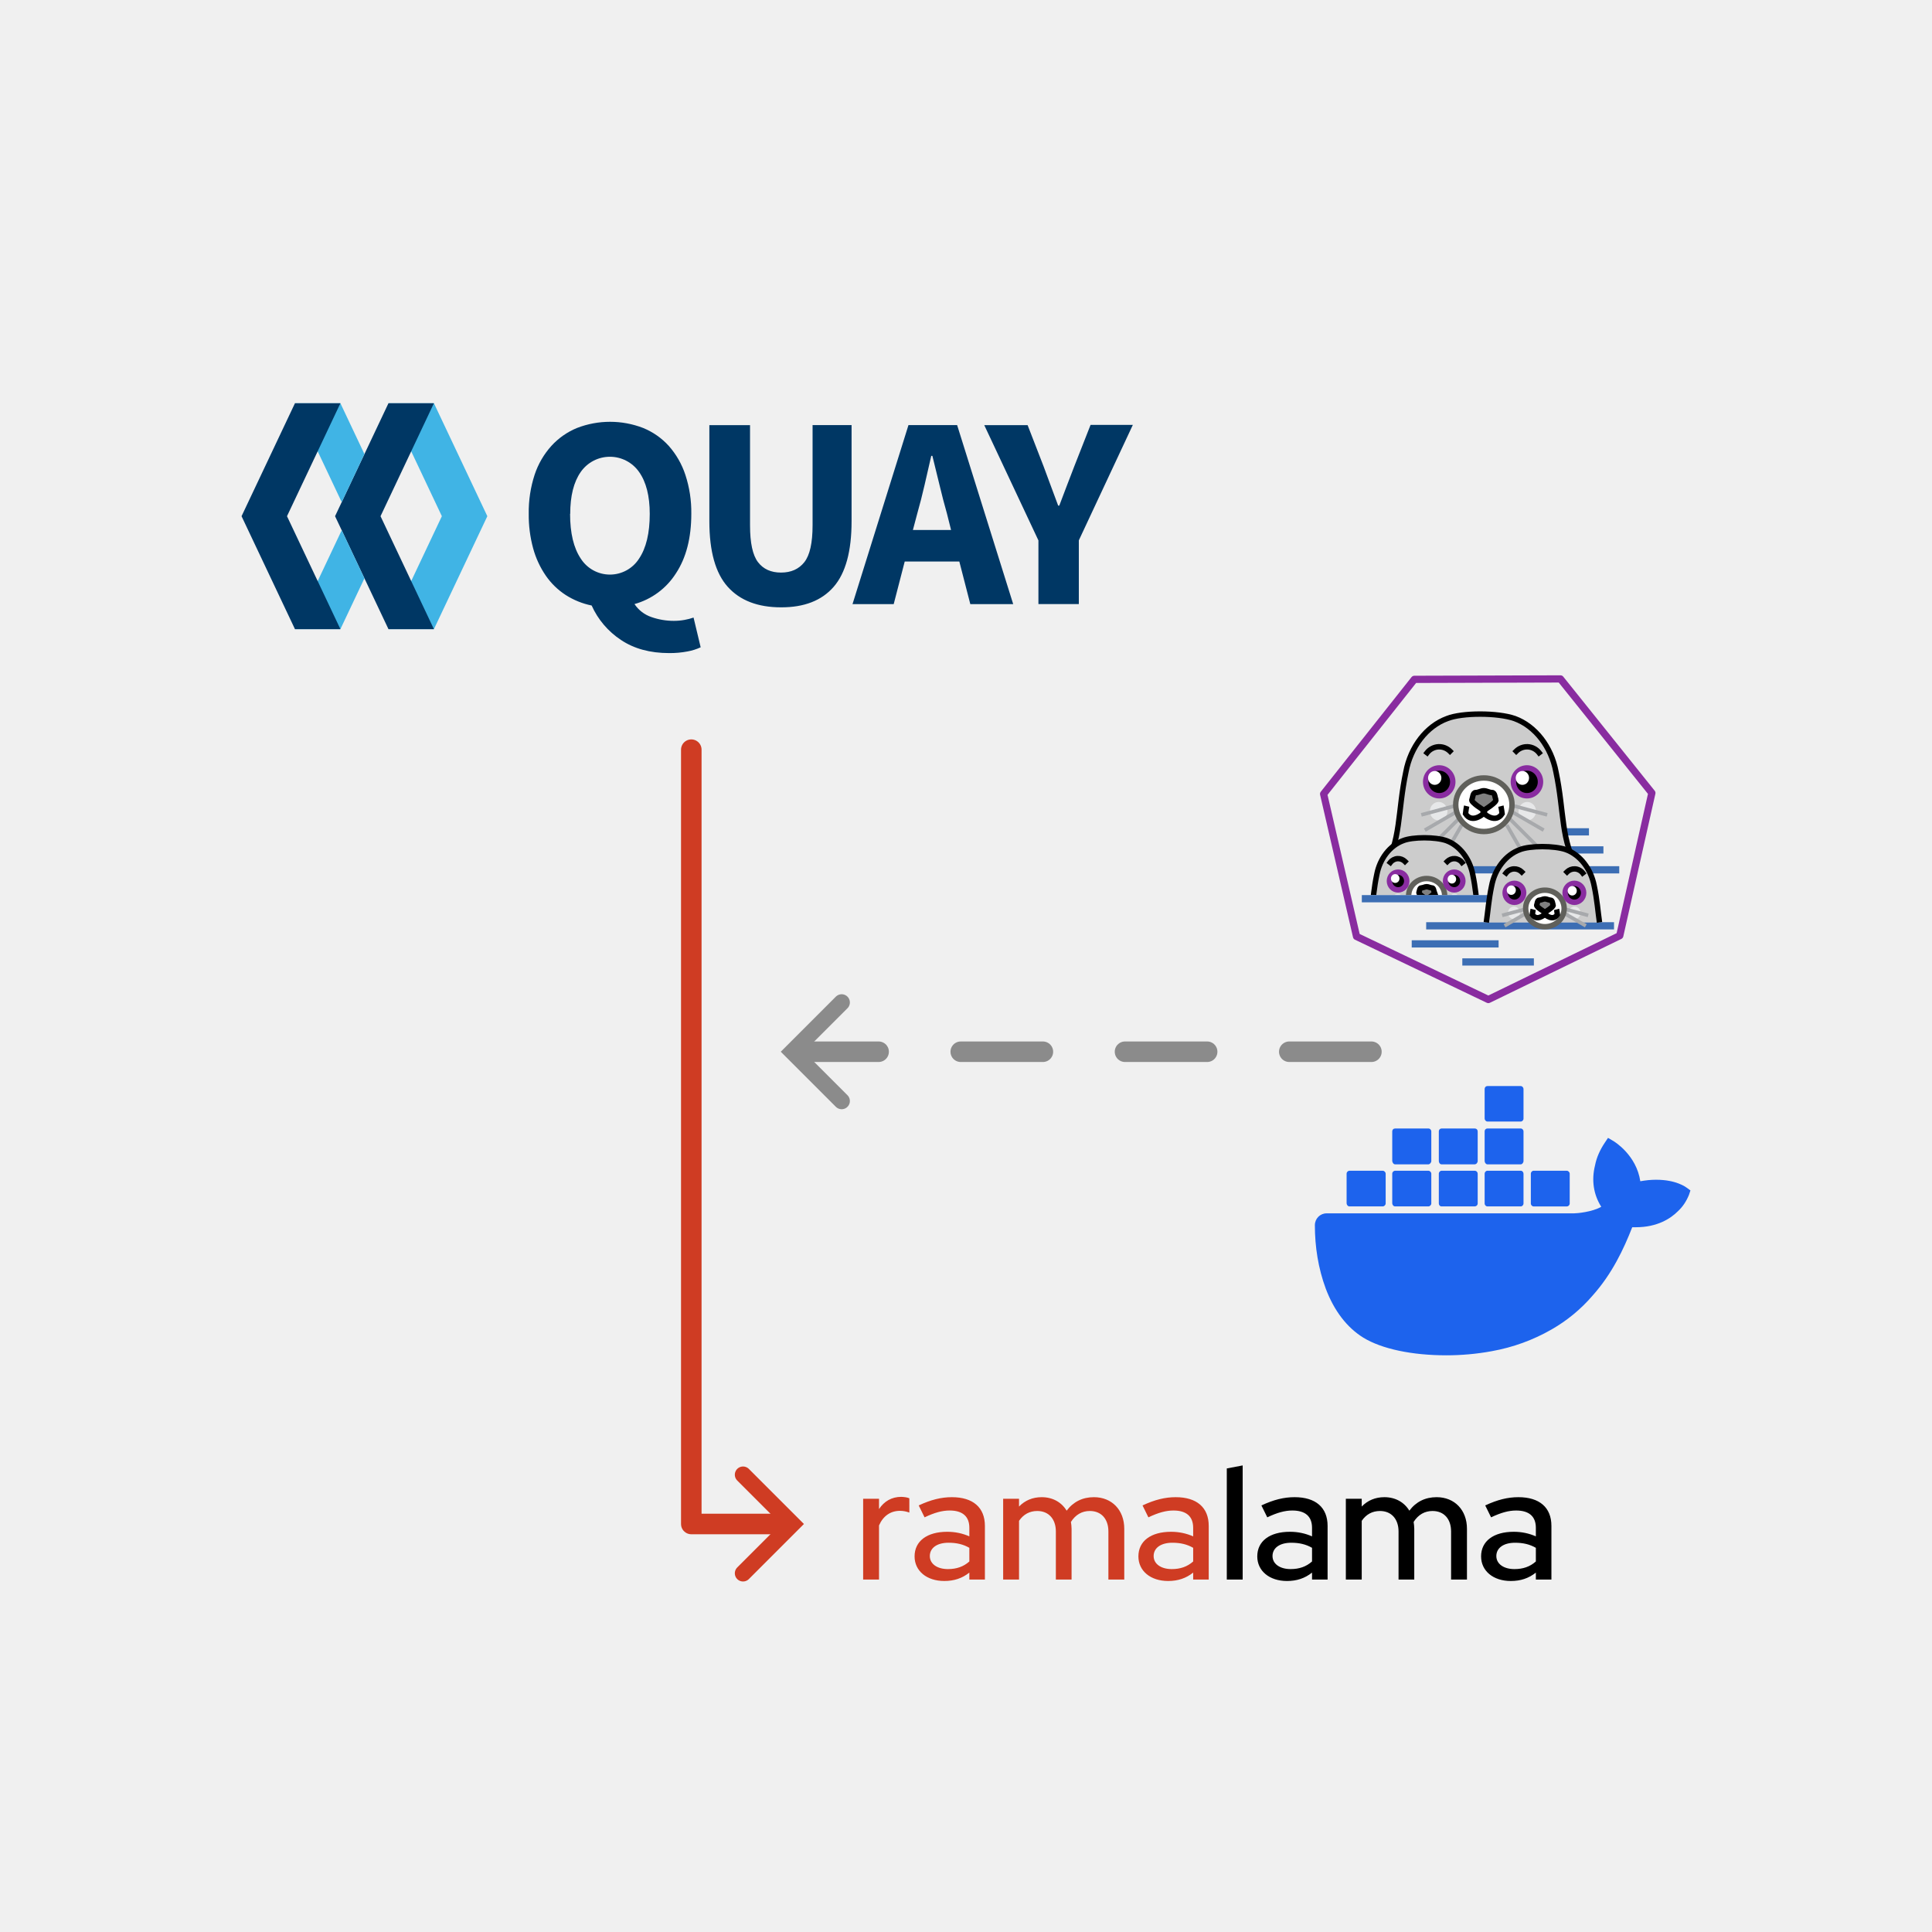
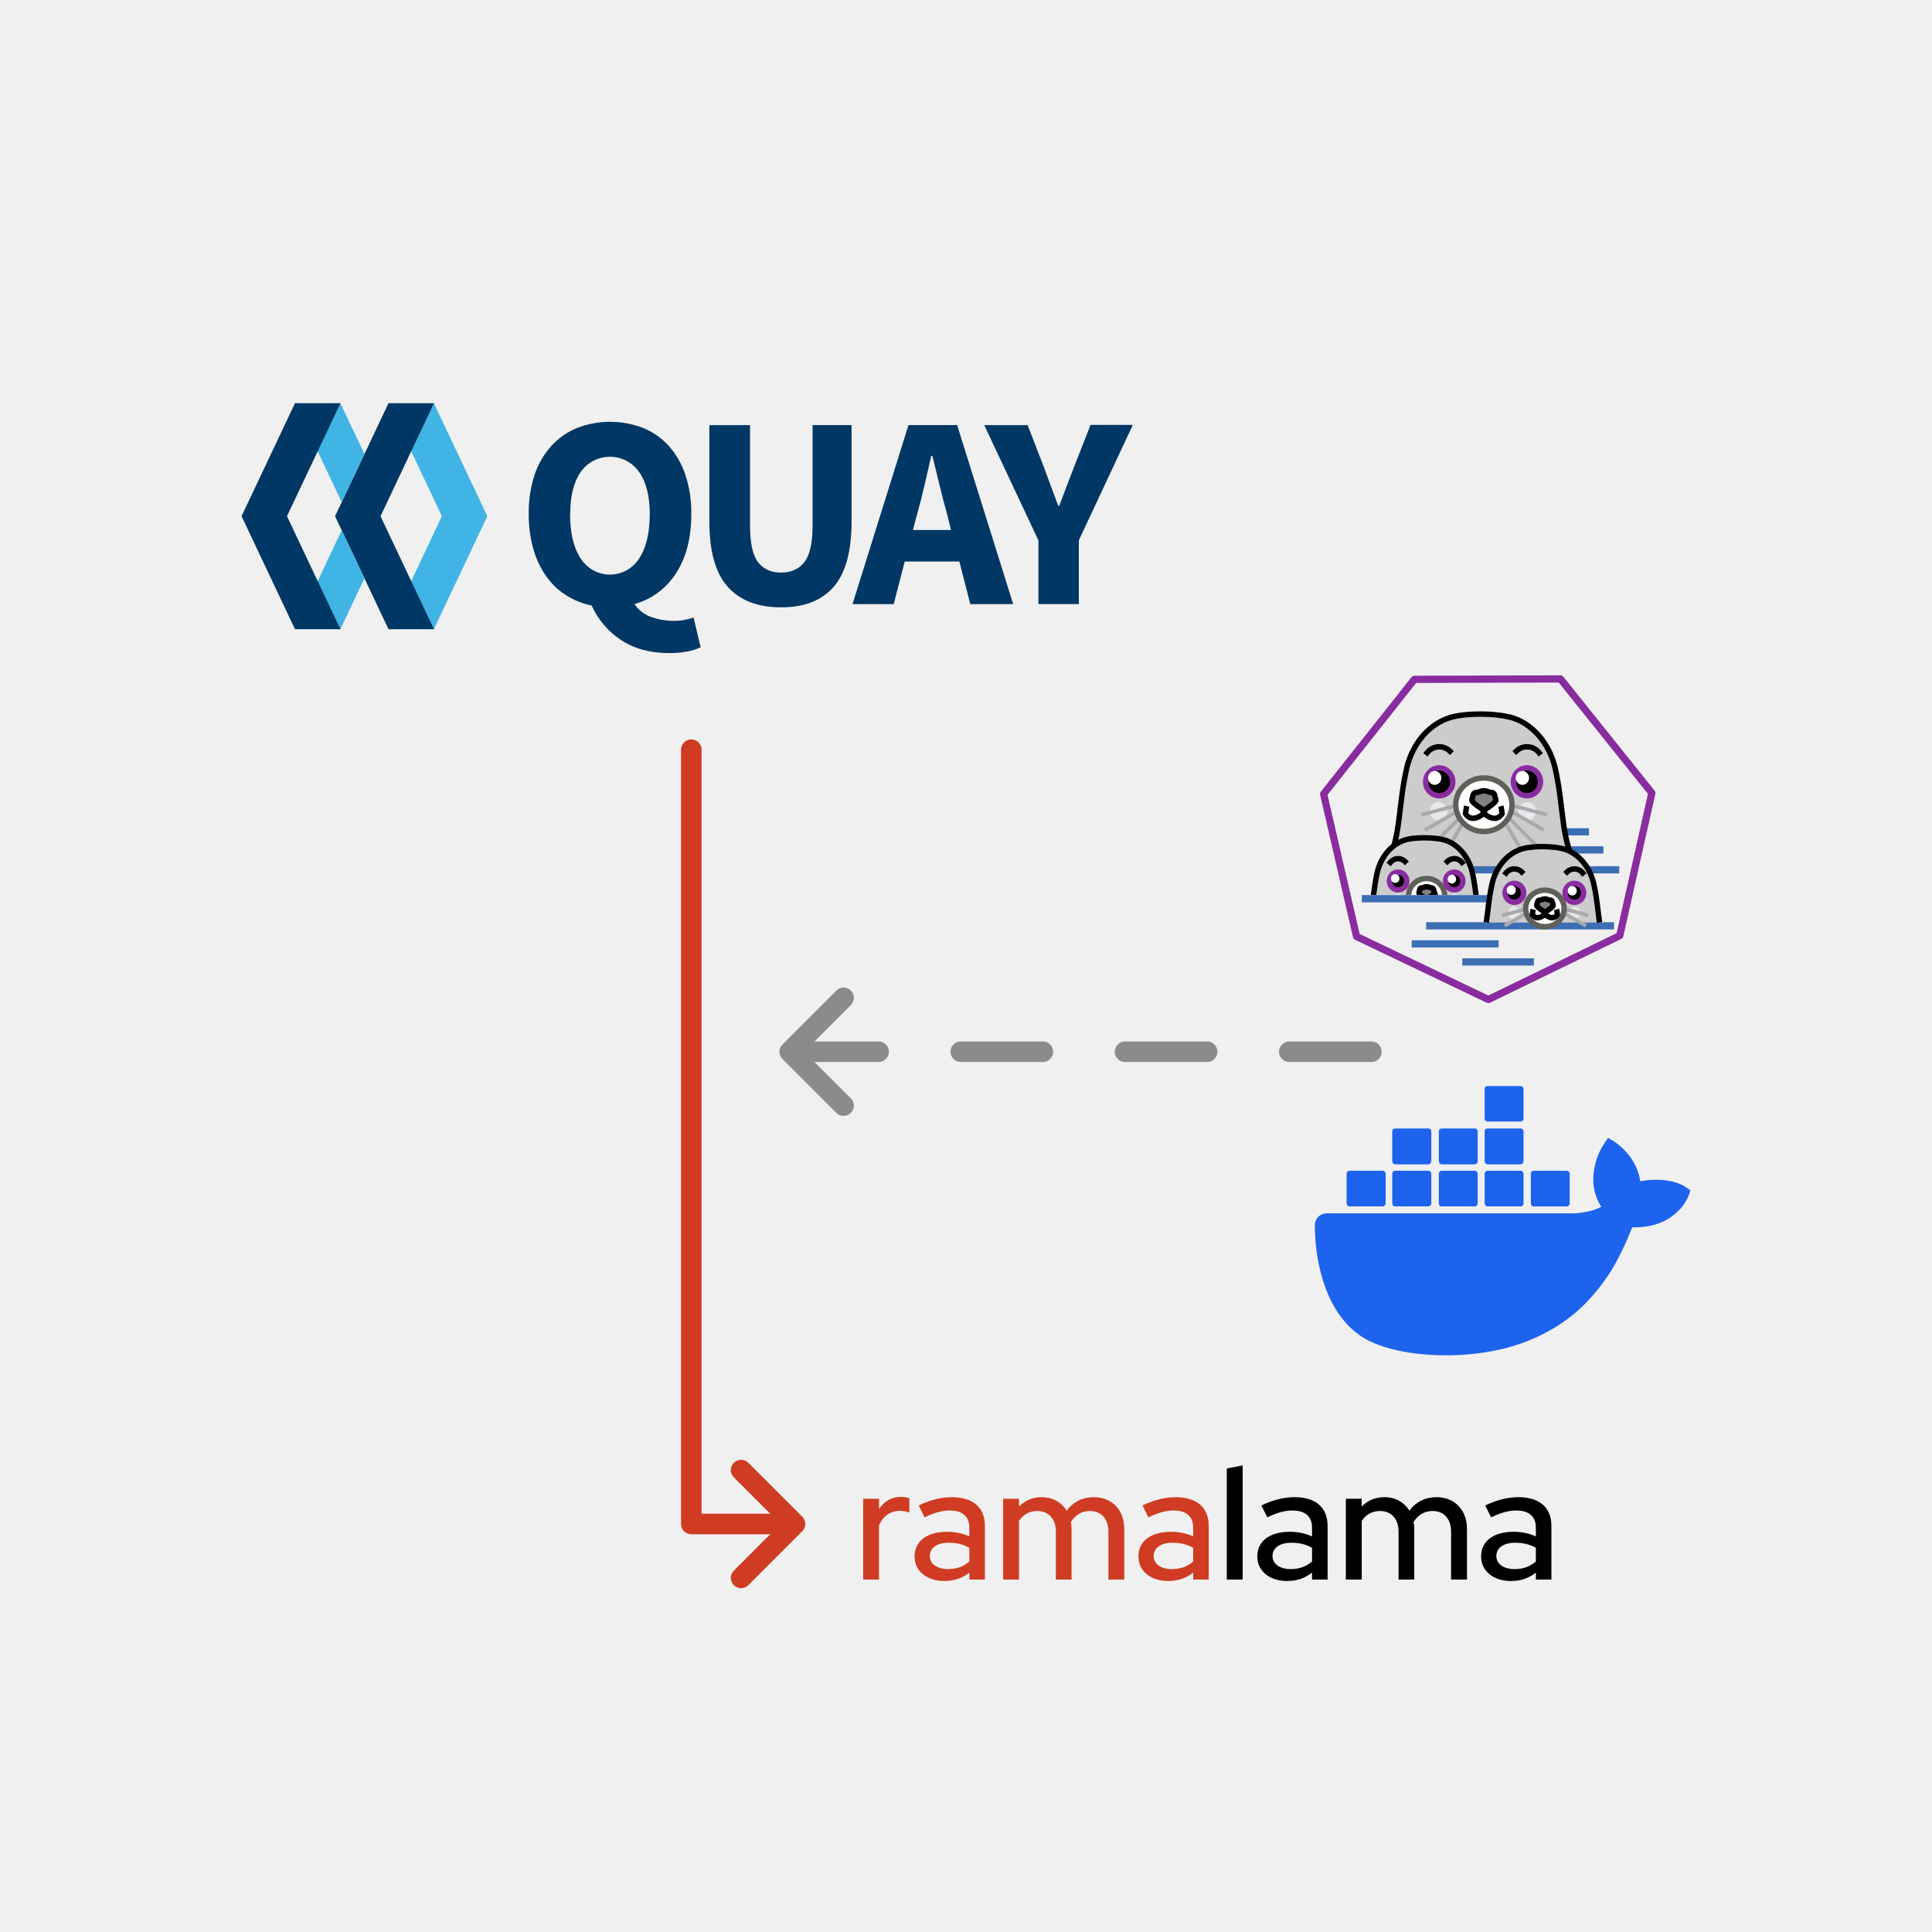
<svg xmlns="http://www.w3.org/2000/svg" width="1000" height="1000" viewBox="0 0 200 200" version="1.1" id="svg1" xml:space="preserve">
  <defs id="defs1">
    <marker style="overflow:visible" id="ArrowWideRounded" refX="0" refY="0" orient="auto-start-reverse" markerWidth="0.8" markerHeight="0.8" viewBox="0 0 1 1" preserveAspectRatio="xMidYMid">
      <path style="fill:none;stroke:context-stroke;stroke-width:1;stroke-linecap:round" d="M 3,-3 0,0 3,3" transform="rotate(180,0.125,0)" id="path119" />
    </marker>
    <clipPath id="clipPath81511" clipPathUnits="userSpaceOnUse">
      <rect y="-1.484" x="934.657" height="12.832" width="26.194" id="rect81513" style="opacity:1;fill:#e7e8e9;fill-opacity:1;stroke:#a7a9ac;stroke-width:0.529;stroke-linecap:square;stroke-linejoin:miter;stroke-miterlimit:4;stroke-dasharray:none;stroke-dashoffset:6;stroke-opacity:1" />
    </clipPath>
  </defs>
  <g id="layer1" transform="translate(-210)">
    <g id="g123" transform="matrix(1.062783,0,0,1.062783,5.23926,-1.654491)">
      <g id="g54-2-4" transform="matrix(0.3589143,0,0,0.3589143,193.7528,112.5009)">
        <path style="font-weight:500;font-size:37.918px;line-height:1.25;font-family:'Red Hat Display';-inkscape-font-specification:'Red Hat Display Medium';fill:#cf3c23;stroke-width:1.324" d="m 260.117,132.532 h 5.295 v -18.057 c 1.377,-3.177 3.865,-4.872 6.99,-4.872 1.059,0 2.118,0.212 3.124,0.582 v -4.766 c -0.794,-0.318 -1.536,-0.424 -2.701,-0.477 -3.177,0 -5.719,1.483 -7.413,4.077 v -3.442 h -5.295 z m 27.058,0.477 c 3.283,0 5.984,-0.9 8.366,-2.806 v 2.33 h 5.189 v -17.898 c 0,-6.142 -3.971,-9.584 -11.014,-9.584 -3.548,0 -6.99,0.847 -11.067,2.753 l 1.959,3.971 c 3.336,-1.589 5.878,-2.277 8.366,-2.277 4.289,0 6.566,1.959 6.566,5.772 v 2.859 c -2.224,-1.006 -4.766,-1.536 -7.36,-1.536 -6.778,0 -10.908,3.124 -10.908,8.208 0,4.872 4.077,8.207 9.902,8.207 z m -4.819,-8.313 c 0,-2.701 2.383,-4.448 6.248,-4.448 2.701,0 4.925,0.53 6.937,1.694 v 4.554 c -1.959,1.747 -4.289,2.542 -7.148,2.542 -3.601,0 -6.036,-1.747 -6.036,-4.342 z m 24.464,7.837 h 5.295 v -19.592 c 1.483,-2.171 3.548,-3.283 6.089,-3.283 3.76,0 6.195,2.648 6.195,6.831 v 16.044 h 5.242 v -16.945 c 0,-0.794 -0.106,-1.536 -0.212,-2.277 1.536,-2.436 3.707,-3.654 6.301,-3.654 3.813,0 6.195,2.648 6.195,6.831 v 16.044 h 5.295 v -16.945 c 0,-6.248 -4.13,-10.537 -10.114,-10.537 -3.813,0 -6.884,1.536 -9.108,4.501 -1.694,-2.806 -4.66,-4.501 -8.313,-4.501 -3.018,0 -5.56,1.059 -7.572,3.124 v -2.595 h -5.295 z m 55.017,0.477 c 3.283,0 5.984,-0.9 8.366,-2.806 v 2.33 h 5.189 v -17.898 c 0,-6.142 -3.971,-9.584 -11.014,-9.584 -3.548,0 -6.99,0.847 -11.067,2.753 l 1.959,3.971 c 3.336,-1.589 5.878,-2.277 8.366,-2.277 4.289,0 6.566,1.959 6.566,5.772 v 2.859 c -2.224,-1.006 -4.766,-1.536 -7.36,-1.536 -6.778,0 -10.908,3.124 -10.908,8.208 0,4.872 4.077,8.207 9.902,8.207 z m -4.819,-8.313 c 0,-2.701 2.383,-4.448 6.248,-4.448 2.701,0 4.925,0.53 6.937,1.694 v 4.554 c -1.959,1.747 -4.289,2.542 -7.148,2.542 -3.601,0 -6.036,-1.747 -6.036,-4.342 z" id="text1-8-8" aria-label="rama" transform="matrix(0.8135638,0,0,0.8135638,19.59386,11.73765)" />
        <path style="font-weight:500;font-size:37.918px;line-height:1.25;font-family:'Red Hat Display';-inkscape-font-specification:'Red Hat Display Medium';stroke-width:1.324" d="m 381.42,132.532 h 5.295 V 94.46 l -5.295,1.006 z m 20.069,0.477 c 3.283,0 5.984,-0.9 8.366,-2.806 v 2.33 h 5.189 v -17.898 c 0,-6.142 -3.971,-9.584 -11.014,-9.584 -3.548,0 -6.99,0.847 -11.067,2.753 l 1.959,3.971 c 3.336,-1.589 5.878,-2.277 8.366,-2.277 4.289,0 6.566,1.959 6.566,5.772 v 2.859 c -2.224,-1.006 -4.766,-1.536 -7.36,-1.536 -6.778,0 -10.908,3.124 -10.908,8.208 0,4.872 4.077,8.207 9.902,8.207 z m -4.819,-8.313 c 0,-2.701 2.383,-4.448 6.248,-4.448 2.701,0 4.925,0.53 6.937,1.694 v 4.554 c -1.959,1.747 -4.289,2.542 -7.148,2.542 -3.601,0 -6.036,-1.747 -6.036,-4.342 z m 24.464,7.837 h 5.295 v -19.592 c 1.483,-2.171 3.548,-3.283 6.089,-3.283 3.76,0 6.195,2.648 6.195,6.831 v 16.044 h 5.242 v -16.945 c 0,-0.794 -0.106,-1.536 -0.212,-2.277 1.536,-2.436 3.707,-3.654 6.301,-3.654 3.813,0 6.195,2.648 6.195,6.831 v 16.044 h 5.295 v -16.945 c 0,-6.248 -4.13,-10.537 -10.114,-10.537 -3.813,0 -6.884,1.536 -9.108,4.501 -1.694,-2.806 -4.66,-4.501 -8.313,-4.501 -3.018,0 -5.56,1.059 -7.572,3.124 v -2.595 h -5.295 z m 55.017,0.477 c 3.283,0 5.984,-0.9 8.366,-2.806 v 2.33 h 5.189 v -17.898 c 0,-6.142 -3.971,-9.584 -11.014,-9.584 -3.548,0 -6.99,0.847 -11.067,2.753 l 1.959,3.971 c 3.336,-1.589 5.878,-2.277 8.366,-2.277 4.289,0 6.566,1.959 6.566,5.772 v 2.859 c -2.224,-1.006 -4.766,-1.536 -7.36,-1.536 -6.778,0 -10.908,3.124 -10.908,8.208 0,4.872 4.077,8.207 9.902,8.207 z m -4.819,-8.313 c 0,-2.701 2.383,-4.448 6.248,-4.448 2.701,0 4.925,0.53 6.937,1.694 v 4.554 c -1.959,1.747 -4.289,2.542 -7.148,2.542 -3.601,0 -6.036,-1.747 -6.036,-4.342 z" id="text5-0-3" aria-label="lama" transform="matrix(0.8135638,0,0,0.8135638,19.59386,11.73765)" />
      </g>
      <g id="g120" transform="matrix(0.8681643,0,0,0.8681643,-9.529976,9.612072)">
        <path class="cls-1" d="m 311.511,63.345 a 6.001,6.001 0 0 1 -1.462,0.463 10.485,10.485 0 0 1 -2.08,0.187 q -3.203,0 -5.406,-1.477 a 9.095,9.095 0 0 1 -3.284,-3.861 8.558,8.558 0 0 1 -2.91,-1.178 8.009,8.009 0 0 1 -2.235,-2.172 10.129,10.129 0 0 1 -1.419,-3.065 14.165,14.165 0 0 1 -0.494,-3.867 13.462,13.462 0 0 1 0.661,-4.39 9.084,9.084 0 0 1 1.879,-3.235 7.998,7.998 0 0 1 2.873,-2.011 10.287,10.287 0 0 1 7.426,0 7.92,7.92 0 0 1 2.873,2.011 9.253,9.253 0 0 1 1.864,3.255 13.364,13.364 0 0 1 0.664,4.358 q 0,4.068 -1.724,6.685 a 8.067,8.067 0 0 1 -4.651,3.447 3.714,3.714 0 0 0 1.91,1.462 7.578,7.578 0 0 0 2.496,0.422 6.55,6.55 0 0 0 1.218,-0.109 6.742,6.742 0 0 0 1.003,-0.261 z M 296.86,48.378 q 0,3.235 1.204,5.022 a 3.878,3.878 0 0 0 6.533,0 q 1.201,-1.787 1.201,-5.022 0,-3.019 -1.204,-4.714 a 3.993,3.993 0 0 0 -6.533,0 q -1.186,1.692 -1.186,4.711 z m 15.631,-9.957 h 4.559 v 11.244 q 0,2.959 0.893,4.128 0.893,1.169 2.585,1.169 1.695,0 2.617,-1.172 0.922,-1.172 0.922,-4.128 V 38.416 h 4.375 V 49.2 q 0,5.053 -2.011,7.363 -2.011,2.31 -5.901,2.298 -3.913,0 -5.978,-2.298 -2.066,-2.298 -2.066,-7.363 V 38.421 Z m 28.041,15.303 h -6.128 l -1.235,4.777 h -4.622 L 334.826,38.413 h 5.458 l 6.291,20.086 h -4.812 z m -0.928,-3.542 -0.463,-1.847 q -0.431,-1.508 -0.833,-3.203 -0.402,-1.695 -0.801,-3.269 h -0.124 l -0.753,3.281 q -0.385,1.678 -0.816,3.189 l -0.491,1.85 z m 9.799,1.166 -6.073,-12.927 h 4.864 l 1.79,4.619 q 0.431,1.149 0.816,2.203 0.385,1.054 0.822,2.209 h 0.124 q 0.431,-1.169 0.847,-2.235 0.417,-1.066 0.847,-2.203 l 1.816,-4.622 H 360 l -6.061,12.956 v 7.147 h -4.533 v -7.147 z" id="path1-5" style="fill:#003764;stroke-width:0.287" />
        <path class="cls-2" d="m 281.583,35.962 5.993,12.675 -5.993,12.672 h -5.099 l 5.99,-12.672 -5.99,-12.675 z" id="path2-8" style="fill:#40b4e5;stroke-width:0.287" />
        <path class="cls-1" d="m 276.484,61.309 -5.993,-12.672 5.993,-12.675 h 5.099 l -5.99,12.675 5.99,12.672 z" id="path3-9" style="fill:#003764;stroke-width:0.287" />
        <path class="cls-2" d="m 273.786,41.665 -2.695,-5.702 h -5.099 l 5.246,11.097 z m -2.548,8.546 -5.246,11.097 h 5.099 l 2.695,-5.702 z" id="path4-6" style="fill:#40b4e5;stroke-width:0.287" />
        <path class="cls-1" d="M 265.993,61.309 260,48.637 265.993,35.962 h 5.099 l -5.993,12.675 5.993,12.672 z" id="path5" style="fill:#003764;stroke-width:0.287" />
      </g>
-       <path style="fill:none;fill-opacity:1;stroke:#cf3c23;stroke-width:2;stroke-linecap:round;stroke-linejoin:round;stroke-dasharray:none;stroke-opacity:1;marker-start:url(#ArrowWideRounded)" d="M 269.44,150 H 260 V 74.578" id="path110-9" />
-       <path style="fill:none;fill-opacity:1;stroke:#8b8b8b;stroke-width:2;stroke-linecap:round;stroke-linejoin:round;stroke-dasharray:8, 8;stroke-dashoffset:0;stroke-opacity:1;marker-start:url(#ArrowWideRounded)" d="m 270.246,104 h 57.466" id="path121" />
+       <path style="fill:#cf3c23;stroke-linecap:round;stroke-linejoin:round" d="m 260,73.578 a 1,1 0 0 0 -1,1 V 150 a 1,1 0 0 0 1,1 h 9.439 a 1,1 0 0 0 1,-1 1,1 0 0 0 -1,-1 H 261 V 74.578 a 1,1 0 0 0 -1,-1 z" id="path110-9" />
+       <path style="fill:#8b8b8b;stroke-linecap:round;stroke-linejoin:round;stroke-dasharray:8, 8" d="m 270.246,103 a 1,1 0 0 0 -1,1 1,1 0 0 0 1,1 h 8 a 1,1 0 0 0 1,-1 1,1 0 0 0 -1,-1 z m 16,0 a 1,1 0 0 0 -1,1 1,1 0 0 0 1,1 h 8 a 1,1 0 0 0 1,-1 1,1 0 0 0 -1,-1 z m 16,0 a 1,1 0 0 0 -1,1 1,1 0 0 0 1,1 h 8 a 1,1 0 0 0 1,-1 1,1 0 0 0 -1,-1 z m 16,0 a 1,1 0 0 0 -1,1 1,1 0 0 0 1,1 h 8 a 1,1 0 0 0 1,-1 1,1 0 0 0 -1,-1 z" id="path121" />
      <g id="g10987" transform="matrix(0.6652656,0,0,0.6652656,-460.9398,216.3096)">
        <g id="g10985" transform="translate(238.413,-199.7489)">
          <path style="fill:none;fill-rule:evenodd;stroke:#3c6eb4;stroke-width:1.058;stroke-linecap:butt;stroke-linejoin:miter;stroke-miterlimit:4;stroke-dasharray:none;stroke-opacity:1" d="m 963.983,-1.265 h 12.722" id="path10821" />
          <path id="path10823" d="m 966.1,1.38 h 12.722" style="fill:none;fill-rule:evenodd;stroke:#3c6eb4;stroke-width:1.058;stroke-linecap:butt;stroke-linejoin:miter;stroke-miterlimit:4;stroke-dasharray:none;stroke-opacity:1" />
          <g style="stroke-width:0.869" transform="matrix(1.150046,0,0,1.151009,-143.9252,0.4390823)" id="g10875">
            <path id="path10825" d="m 973.104,3.398 c -2.308,-3.743 -1.791,-7.353 -2.883,-12.51 -0.599,-3.186 -2.621,-5.815 -5.254,-6.778 -2.172,-0.758 -6.683,-0.76 -8.595,0 -2.633,0.963 -4.655,3.592 -5.254,6.778 -1.092,5.158 -0.575,8.768 -2.883,12.51" style="fill:#cccccc;fill-opacity:1;fill-rule:evenodd;stroke:#000000;stroke-width:0.69;stroke-linecap:butt;stroke-linejoin:miter;stroke-miterlimit:4;stroke-dasharray:none;stroke-opacity:1" />
            <ellipse style="opacity:1;fill:#e7e8e9;fill-opacity:1;stroke:none;stroke-width:0.69;stroke-linecap:square;stroke-linejoin:miter;stroke-miterlimit:4;stroke-dasharray:none;stroke-dashoffset:6;stroke-opacity:1" id="ellipse10827" cx="966.564" cy="-4.107" rx="1.116" ry="1.175" />
            <ellipse ry="1.175" rx="1.116" cy="-4.107" cx="955.287" id="ellipse10829" style="opacity:1;fill:#e7e8e9;fill-opacity:1;stroke:none;stroke-width:0.69;stroke-linecap:square;stroke-linejoin:miter;stroke-miterlimit:4;stroke-dasharray:none;stroke-dashoffset:6;stroke-opacity:1" />
            <g id="g10839" style="stroke:#a7a9ac;stroke-width:0.518;stroke-miterlimit:4;stroke-dasharray:none" transform="matrix(0.887899,0,0,0.887899,108.022,0.557834)">
              <path id="path10831" d="m 956.419,-5.981 -4.671,1.251" style="fill:none;fill-rule:evenodd;stroke:#a7a9ac;stroke-width:0.518;stroke-linecap:butt;stroke-linejoin:miter;stroke-miterlimit:4;stroke-dasharray:none;stroke-opacity:1" />
              <path id="path10833" d="m 956.948,-5.254 -4.697,2.712" style="fill:none;fill-rule:evenodd;stroke:#a7a9ac;stroke-width:0.518;stroke-linecap:butt;stroke-linejoin:miter;stroke-miterlimit:4;stroke-dasharray:none;stroke-opacity:1" />
              <path id="path10835" d="m 957.345,-4.394 -4.763,4.762" style="fill:none;fill-rule:evenodd;stroke:#a7a9ac;stroke-width:0.518;stroke-linecap:butt;stroke-linejoin:miter;stroke-miterlimit:4;stroke-dasharray:none;stroke-opacity:1" />
              <path id="path10837" d="m 957.543,-3.269 -2.434,4.216" style="fill:none;fill-rule:evenodd;stroke:#a7a9ac;stroke-width:0.518;stroke-linecap:butt;stroke-linejoin:miter;stroke-miterlimit:4;stroke-dasharray:none;stroke-opacity:1" />
            </g>
            <g transform="matrix(-0.887899,0,0,0.887899,1814.158,0.5578339)" style="stroke:#a7a9ac;stroke-width:0.518;stroke-miterlimit:4;stroke-dasharray:none" id="g10849">
              <path style="fill:none;fill-rule:evenodd;stroke:#a7a9ac;stroke-width:0.518;stroke-linecap:butt;stroke-linejoin:miter;stroke-miterlimit:4;stroke-dasharray:none;stroke-opacity:1" d="m 956.419,-5.981 -4.671,1.251" id="path10841" />
              <path style="fill:none;fill-rule:evenodd;stroke:#a7a9ac;stroke-width:0.518;stroke-linecap:butt;stroke-linejoin:miter;stroke-miterlimit:4;stroke-dasharray:none;stroke-opacity:1" d="m 956.948,-5.254 -4.697,2.712" id="path10843" />
              <path style="fill:none;fill-rule:evenodd;stroke:#a7a9ac;stroke-width:0.518;stroke-linecap:butt;stroke-linejoin:miter;stroke-miterlimit:4;stroke-dasharray:none;stroke-opacity:1" d="m 957.345,-4.394 -4.763,4.762" id="path10845" />
              <path style="fill:none;fill-rule:evenodd;stroke:#a7a9ac;stroke-width:0.518;stroke-linecap:butt;stroke-linejoin:miter;stroke-miterlimit:4;stroke-dasharray:none;stroke-opacity:1" d="m 957.543,-3.269 -2.434,4.216" id="path10847" />
            </g>
            <ellipse style="opacity:1;fill:#ffffff;fill-opacity:1;stroke:#60605b;stroke-width:0.69;stroke-linecap:square;stroke-linejoin:miter;stroke-miterlimit:4;stroke-dasharray:none;stroke-dashoffset:6;stroke-opacity:1" id="ellipse10851" cx="961.043" cy="-4.929" rx="3.583" ry="3.406" />
            <ellipse transform="scale(-1,1)" style="fill:#000000;fill-opacity:1;stroke:#892ca0;stroke-width:0.69;stroke-linecap:square;stroke-linejoin:miter;stroke-miterlimit:4;stroke-dasharray:none;stroke-dashoffset:0;stroke-opacity:1" id="ellipse10853" cx="-966.527" cy="-7.841" rx="1.725" ry="1.769" />
            <path style="fill:none;fill-opacity:1;stroke:#000000;stroke-width:0.69;stroke-linecap:square;stroke-linejoin:miter;stroke-miterlimit:4;stroke-dasharray:none;stroke-dashoffset:0;stroke-opacity:1" d="m 968.074,-11.544 c -0.345,-0.448 -0.893,-0.733 -1.458,-0.757 -0.533,-0.023 -1.073,0.186 -1.452,0.562" id="path10855" />
            <g id="g10863" style="stroke-width:0.777;stroke-miterlimit:4;stroke-dasharray:none" transform="matrix(0.887899,0,0,0.887899,106.6124,0.08798743)">
              <g id="g10861" transform="translate(0,-0.5291667)" style="stroke-width:0.777">
                <path style="fill:none;fill-rule:evenodd;stroke:#000000;stroke-width:0.777;stroke-linecap:butt;stroke-linejoin:miter;stroke-miterlimit:4;stroke-dasharray:none;stroke-opacity:1" d="m 962.306,-5.783 0.099,1.984 c 0,0 1.588,1.422 2.514,-0.033 0,0 -0.099,-0.827 -0.165,-1.091" id="path10857" />
                <path id="path10859" d="m 962.288,-5.783 -0.099,1.984 c 0,0 -1.588,1.422 -2.514,-0.033 0,0 0.099,-0.827 0.165,-1.091" style="fill:none;fill-rule:evenodd;stroke:#000000;stroke-width:0.777;stroke-linecap:butt;stroke-linejoin:miter;stroke-miterlimit:4;stroke-dasharray:none;stroke-opacity:1" />
              </g>
            </g>
            <path id="path10865" style="fill:#808080;fill-opacity:1;stroke:#000000;stroke-width:0.69;stroke-linecap:square;stroke-linejoin:miter;stroke-miterlimit:4;stroke-dasharray:none;stroke-dashoffset:0;stroke-opacity:1" d="m 962.572,-5.544 c -0.12,-0.311 -0.12,-0.933 -0.481,-0.933 -0.36,0 -0.694,-0.233 -1.048,-0.233 -0.355,0 -0.688,0.233 -1.048,0.233 -0.36,0 -0.36,0.622 -0.481,0.933 -0.12,0.311 1.529,1.322 1.529,1.322 0,0 1.649,-1.011 1.529,-1.322 z" />
            <ellipse ry="1.769" rx="1.725" cy="-7.841" cx="955.36" id="ellipse10867" style="fill:#000000;fill-opacity:1;stroke:#892ca0;stroke-width:0.69;stroke-linecap:square;stroke-linejoin:miter;stroke-miterlimit:4;stroke-dasharray:none;stroke-dashoffset:0;stroke-opacity:1" />
            <ellipse style="fill:#ffffff;fill-opacity:1;stroke:none;stroke-width:0.69;stroke-linecap:square;stroke-linejoin:miter;stroke-miterlimit:4;stroke-dasharray:none;stroke-dashoffset:0;stroke-opacity:1" id="ellipse10869" cx="954.785" cy="-8.338" rx="0.848" ry="0.881" />
            <path id="path10871" d="m 953.814,-11.544 c 0.345,-0.448 0.893,-0.733 1.458,-0.757 0.533,-0.023 1.073,0.186 1.452,0.562" style="fill:none;fill-opacity:1;stroke:#000000;stroke-width:0.69;stroke-linecap:square;stroke-linejoin:miter;stroke-miterlimit:4;stroke-dasharray:none;stroke-dashoffset:0;stroke-opacity:1" />
            <ellipse ry="0.881" rx="0.848" cy="-8.338" cx="965.947" id="ellipse10873" style="fill:#ffffff;fill-opacity:1;stroke:none;stroke-width:0.69;stroke-linecap:square;stroke-linejoin:miter;stroke-miterlimit:4;stroke-dasharray:none;stroke-dashoffset:0;stroke-opacity:1" />
          </g>
          <path id="path10877" d="m 948.212,4.293 h 32.928" style="fill:none;fill-rule:evenodd;stroke:#3c6eb4;stroke-width:1.058;stroke-linecap:butt;stroke-linejoin:miter;stroke-miterlimit:4;stroke-dasharray:none;stroke-opacity:1" />
          <g style="stroke-width:1.204" transform="matrix(0.8304849,0,0,0.8304849,164.5504,-1.423795)" clip-path="url(#clipPath81511)" id="g10929">
            <path id="path10879" d="m 958.316,13.737 c -0.262,-1.782 -0.389,-3.721 -0.873,-6.002 -0.531,-2.817 -2.322,-5.143 -4.654,-5.995 -1.924,-0.67 -5.92,-0.672 -7.613,0 -2.332,0.851 -4.123,3.177 -4.654,5.995 -0.483,2.281 -0.611,4.22 -0.873,6.002" style="fill:#cccccc;fill-opacity:1;fill-rule:evenodd;stroke:#000000;stroke-width:0.956;stroke-linecap:butt;stroke-linejoin:miter;stroke-miterlimit:4;stroke-dasharray:none;stroke-opacity:1" />
            <ellipse style="opacity:1;fill:#e7e8e9;fill-opacity:1;stroke:none;stroke-width:0.956;stroke-linecap:square;stroke-linejoin:miter;stroke-miterlimit:4;stroke-dasharray:none;stroke-dashoffset:6;stroke-opacity:1" id="ellipse10881" cx="954.204" cy="12.162" rx="0.988" ry="1.039" />
            <ellipse ry="1.039" rx="0.988" cy="12.162" cx="944.215" id="ellipse10883" style="opacity:1;fill:#e7e8e9;fill-opacity:1;stroke:none;stroke-width:0.956;stroke-linecap:square;stroke-linejoin:miter;stroke-miterlimit:4;stroke-dasharray:none;stroke-dashoffset:6;stroke-opacity:1" />
            <g id="g10893" style="stroke:#a7a9ac;stroke-width:0.811;stroke-miterlimit:4;stroke-dasharray:none" transform="matrix(0.7865243,0,0,0.7853064,193.685,16.2881)">
              <path id="path10885" d="m 956.419,-5.981 -4.671,1.251" style="fill:none;fill-rule:evenodd;stroke:#a7a9ac;stroke-width:0.811;stroke-linecap:butt;stroke-linejoin:miter;stroke-miterlimit:4;stroke-dasharray:none;stroke-opacity:1" />
              <path id="path10887" d="m 956.948,-5.254 -4.697,2.712" style="fill:none;fill-rule:evenodd;stroke:#a7a9ac;stroke-width:0.811;stroke-linecap:butt;stroke-linejoin:miter;stroke-miterlimit:4;stroke-dasharray:none;stroke-opacity:1" />
              <path id="path10889" d="m 957.345,-4.394 -4.763,4.762" style="fill:none;fill-rule:evenodd;stroke:#a7a9ac;stroke-width:0.811;stroke-linecap:butt;stroke-linejoin:miter;stroke-miterlimit:4;stroke-dasharray:none;stroke-opacity:1" />
              <path id="path10891" d="m 957.543,-3.269 -2.434,4.216" style="fill:none;fill-rule:evenodd;stroke:#a7a9ac;stroke-width:0.811;stroke-linecap:butt;stroke-linejoin:miter;stroke-miterlimit:4;stroke-dasharray:none;stroke-opacity:1" />
            </g>
            <g transform="matrix(-0.7865243,0,0,0.7853064,1705.025,16.2881)" style="stroke:#a7a9ac;stroke-width:0.811;stroke-miterlimit:4;stroke-dasharray:none" id="g10903">
              <path style="fill:none;fill-rule:evenodd;stroke:#a7a9ac;stroke-width:0.811;stroke-linecap:butt;stroke-linejoin:miter;stroke-miterlimit:4;stroke-dasharray:none;stroke-opacity:1" d="m 956.419,-5.981 -4.671,1.251" id="path10895" />
              <path style="fill:none;fill-rule:evenodd;stroke:#a7a9ac;stroke-width:0.811;stroke-linecap:butt;stroke-linejoin:miter;stroke-miterlimit:4;stroke-dasharray:none;stroke-opacity:1" d="m 956.948,-5.254 -4.697,2.712" id="path10897" />
              <path style="fill:none;fill-rule:evenodd;stroke:#a7a9ac;stroke-width:0.811;stroke-linecap:butt;stroke-linejoin:miter;stroke-miterlimit:4;stroke-dasharray:none;stroke-opacity:1" d="m 957.345,-4.394 -4.763,4.762" id="path10899" />
              <path style="fill:none;fill-rule:evenodd;stroke:#a7a9ac;stroke-width:0.811;stroke-linecap:butt;stroke-linejoin:miter;stroke-miterlimit:4;stroke-dasharray:none;stroke-opacity:1" d="m 957.543,-3.269 -2.434,4.216" id="path10901" />
            </g>
            <ellipse style="opacity:1;fill:#ffffff;fill-opacity:1;stroke:#60605b;stroke-width:0.956;stroke-linecap:square;stroke-linejoin:miter;stroke-miterlimit:4;stroke-dasharray:none;stroke-dashoffset:6;stroke-opacity:1" id="ellipse10905" cx="949.313" cy="11.435" rx="3.174" ry="3.013" />
            <ellipse transform="scale(-1,1)" style="fill:#000000;fill-opacity:1;stroke:#892ca0;stroke-width:0.956;stroke-linecap:square;stroke-linejoin:miter;stroke-miterlimit:4;stroke-dasharray:none;stroke-dashoffset:0;stroke-opacity:1" id="ellipse10907" cx="-954.172" cy="8.86" rx="1.528" ry="1.565" />
            <path style="fill:none;fill-opacity:1;stroke:#000000;stroke-width:0.956;stroke-linecap:square;stroke-linejoin:miter;stroke-miterlimit:4;stroke-dasharray:none;stroke-dashoffset:0;stroke-opacity:1" d="m 955.542,5.584 c -0.306,-0.397 -0.792,-0.648 -1.292,-0.67 -0.472,-0.02 -0.95,0.164 -1.286,0.497" id="path10909" />
            <g id="g10917" style="stroke-width:1.216;stroke-miterlimit:4;stroke-dasharray:none" transform="matrix(0.7865243,0,0,0.7853064,192.4364,15.87254)">
              <g style="stroke-width:1.216" id="g10915" transform="translate(0,-0.5291667)">
                <path style="fill:none;fill-rule:evenodd;stroke:#000000;stroke-width:1.216;stroke-linecap:butt;stroke-linejoin:miter;stroke-miterlimit:4;stroke-dasharray:none;stroke-opacity:1" d="m 962.306,-5.783 0.099,1.984 c 0,0 1.588,1.422 2.514,-0.033 0,0 -0.099,-0.827 -0.165,-1.091" id="path10911" />
                <path id="path10913" d="m 962.288,-5.783 -0.099,1.984 c 0,0 -1.588,1.422 -2.514,-0.033 0,0 0.099,-0.827 0.165,-1.091" style="fill:none;fill-rule:evenodd;stroke:#000000;stroke-width:1.216;stroke-linecap:butt;stroke-linejoin:miter;stroke-miterlimit:4;stroke-dasharray:none;stroke-opacity:1" />
              </g>
            </g>
            <path id="path10919" style="fill:#808080;fill-opacity:1;stroke:#000000;stroke-width:0.956;stroke-linecap:square;stroke-linejoin:miter;stroke-miterlimit:4;stroke-dasharray:none;stroke-dashoffset:0;stroke-opacity:1" d="m 950.668,10.892 c -0.106,-0.275 -0.106,-0.825 -0.426,-0.825 -0.319,0 -0.615,-0.206 -0.929,-0.206 -0.314,0 -0.609,0.206 -0.929,0.206 -0.319,0 -0.319,0.55 -0.426,0.825 -0.106,0.275 1.354,1.169 1.354,1.169 0,0 1.461,-0.894 1.354,-1.169 z" />
            <ellipse ry="1.565" rx="1.528" cy="8.86" cx="944.28" id="ellipse10921" style="fill:#000000;fill-opacity:1;stroke:#892ca0;stroke-width:0.956;stroke-linecap:square;stroke-linejoin:miter;stroke-miterlimit:4;stroke-dasharray:none;stroke-dashoffset:0;stroke-opacity:1" />
            <ellipse style="fill:#ffffff;fill-opacity:1;stroke:none;stroke-width:0.956;stroke-linecap:square;stroke-linejoin:miter;stroke-miterlimit:4;stroke-dasharray:none;stroke-dashoffset:0;stroke-opacity:1" id="ellipse10923" cx="943.77" cy="8.42" rx="0.752" ry="0.78" />
            <path id="path10925" d="m 942.909,5.584 c 0.306,-0.397 0.792,-0.648 1.292,-0.67 0.472,-0.02 0.95,0.164 1.286,0.497" style="fill:none;fill-opacity:1;stroke:#000000;stroke-width:0.956;stroke-linecap:square;stroke-linejoin:miter;stroke-miterlimit:4;stroke-dasharray:none;stroke-dashoffset:0;stroke-opacity:1" />
            <ellipse ry="0.78" rx="0.752" cy="8.529" cx="953.762" id="ellipse10927" style="fill:#ffffff;fill-opacity:1;stroke:none;stroke-width:0.956;stroke-linecap:square;stroke-linejoin:miter;stroke-miterlimit:4;stroke-dasharray:none;stroke-dashoffset:0;stroke-opacity:1" />
          </g>
          <path style="opacity:1;fill:none;fill-opacity:1;stroke:#892ca0;stroke-width:1.058;stroke-linecap:round;stroke-linejoin:round;stroke-miterlimit:4;stroke-dasharray:none;stroke-opacity:1" d="m 961.972,23.285 -19.298,-9.233 -4.82,-20.862 13.287,-16.781 21.389,-0.064 13.385,16.701 -4.699,20.89 z" id="path10931" />
          <path style="fill:none;fill-rule:evenodd;stroke:#3c6eb4;stroke-width:1.058;stroke-linecap:butt;stroke-linejoin:miter;stroke-miterlimit:4;stroke-dasharray:none;stroke-opacity:1" d="m 943.449,8.526 h 19.831" id="path10933" />
          <path id="path10935" d="m 952.871,12.493 h 27.502" style="fill:none;fill-rule:evenodd;stroke:#3c6eb4;stroke-width:1.058;stroke-linecap:butt;stroke-linejoin:miter;stroke-miterlimit:4;stroke-dasharray:none;stroke-opacity:1" />
          <g transform="translate(0.780454,0.8837098)" id="g10979">
            <path style="fill:#cccccc;fill-opacity:1;fill-rule:evenodd;stroke:#000000;stroke-width:0.794;stroke-linecap:butt;stroke-linejoin:miter;stroke-miterlimit:4;stroke-dasharray:none;stroke-opacity:1" d="m 977.469,11.111 c -0.233,-1.582 -0.346,-3.304 -0.775,-5.329 -0.471,-2.502 -2.062,-4.567 -4.132,-5.323 -1.708,-0.595 -5.256,-0.597 -6.76,0 -2.071,0.756 -3.661,2.821 -4.132,5.323 -0.429,2.025 -0.542,3.747 -0.775,5.329" id="path10937" />
            <ellipse ry="0.922" rx="0.878" cy="9.712" cx="973.817" id="ellipse10939" style="opacity:1;fill:#e7e8e9;fill-opacity:1;stroke:none;stroke-width:0.794;stroke-linecap:square;stroke-linejoin:miter;stroke-miterlimit:4;stroke-dasharray:none;stroke-dashoffset:6;stroke-opacity:1" />
            <ellipse style="opacity:1;fill:#e7e8e9;fill-opacity:1;stroke:none;stroke-width:0.794;stroke-linecap:square;stroke-linejoin:miter;stroke-miterlimit:4;stroke-dasharray:none;stroke-dashoffset:6;stroke-opacity:1" id="ellipse10941" cx="964.948" cy="9.712" rx="0.878" ry="0.922" />
            <g transform="matrix(0.6983541,0,0,0.6972728,299.0235,11.96602)" style="stroke:#a7a9ac;stroke-width:0.758;stroke-miterlimit:4;stroke-dasharray:none" id="g10947">
              <path style="fill:none;fill-rule:evenodd;stroke:#a7a9ac;stroke-width:0.758;stroke-linecap:butt;stroke-linejoin:miter;stroke-miterlimit:4;stroke-dasharray:none;stroke-opacity:1" d="m 955.746,-3.96 -4.671,1.251" id="path10943" />
              <path style="fill:none;fill-rule:evenodd;stroke:#a7a9ac;stroke-width:0.758;stroke-linecap:butt;stroke-linejoin:miter;stroke-miterlimit:4;stroke-dasharray:none;stroke-opacity:1" d="m 956.275,-3.232 -4.697,2.712" id="path10945" />
            </g>
            <g id="g10953" style="stroke:#a7a9ac;stroke-width:0.758;stroke-miterlimit:4;stroke-dasharray:none" transform="matrix(-0.6983541,0,0,0.6972728,1640.471,13.37556)">
              <path id="path10949" d="m 956.419,-5.981 -4.671,1.251" style="fill:none;fill-rule:evenodd;stroke:#a7a9ac;stroke-width:0.758;stroke-linecap:butt;stroke-linejoin:miter;stroke-miterlimit:4;stroke-dasharray:none;stroke-opacity:1" />
              <path id="path10951" d="m 956.948,-5.254 -4.697,2.712" style="fill:none;fill-rule:evenodd;stroke:#a7a9ac;stroke-width:0.758;stroke-linecap:butt;stroke-linejoin:miter;stroke-miterlimit:4;stroke-dasharray:none;stroke-opacity:1" />
            </g>
            <ellipse ry="2.675" rx="2.818" cy="9.067" cx="969.475" id="ellipse10955" style="opacity:1;fill:#ffffff;fill-opacity:1;stroke:#60605b;stroke-width:0.794;stroke-linecap:square;stroke-linejoin:miter;stroke-miterlimit:4;stroke-dasharray:none;stroke-dashoffset:6;stroke-opacity:1" />
            <ellipse ry="1.389" rx="1.357" cy="6.78" cx="-973.789" id="ellipse10957" style="fill:#000000;fill-opacity:1;stroke:#892ca0;stroke-width:0.794;stroke-linecap:square;stroke-linejoin:miter;stroke-miterlimit:4;stroke-dasharray:none;stroke-dashoffset:0;stroke-opacity:1" transform="scale(-1,1)" />
            <path id="path10959" d="m 975.006,3.872 c -0.271,-0.352 -0.703,-0.576 -1.147,-0.595 -0.419,-0.018 -0.844,0.146 -1.142,0.441" style="fill:none;fill-opacity:1;stroke:#000000;stroke-width:0.794;stroke-linecap:square;stroke-linejoin:miter;stroke-miterlimit:4;stroke-dasharray:none;stroke-dashoffset:0;stroke-opacity:1" />
            <g transform="matrix(0.6983541,0,0,0.6972728,297.445,13.00659)" style="stroke-width:1.137;stroke-miterlimit:4;stroke-dasharray:none" id="g10967">
              <g transform="translate(0,-0.5291667)" id="g10965" style="stroke-width:1.137">
                <path id="path10961" d="m 962.306,-5.783 0.099,1.984 c 0,0 1.588,1.422 2.514,-0.033 0,0 -0.099,-0.827 -0.165,-1.091" style="fill:none;fill-rule:evenodd;stroke:#000000;stroke-width:1.137;stroke-linecap:butt;stroke-linejoin:miter;stroke-miterlimit:4;stroke-dasharray:none;stroke-opacity:1" />
                <path style="fill:none;fill-rule:evenodd;stroke:#000000;stroke-width:1.137;stroke-linecap:butt;stroke-linejoin:miter;stroke-miterlimit:4;stroke-dasharray:none;stroke-opacity:1" d="m 962.288,-5.783 -0.099,1.984 c 0,0 -1.588,1.422 -2.514,-0.033 0,0 0.099,-0.827 0.165,-1.091" id="path10963" />
              </g>
            </g>
            <path d="m 970.678,8.584 c -0.095,-0.244 -0.095,-0.733 -0.378,-0.733 -0.284,0 -0.546,-0.183 -0.824,-0.183 -0.279,0 -0.541,0.183 -0.824,0.183 -0.284,0 -0.284,0.488 -0.378,0.733 -0.095,0.244 1.203,1.038 1.203,1.038 0,0 1.297,-0.794 1.202,-1.038 z" style="fill:#808080;fill-opacity:1;stroke:#000000;stroke-width:0.794;stroke-linecap:square;stroke-linejoin:miter;stroke-miterlimit:4;stroke-dasharray:none;stroke-dashoffset:0;stroke-opacity:1" id="path10969" />
            <ellipse style="fill:#000000;fill-opacity:1;stroke:#892ca0;stroke-width:0.794;stroke-linecap:square;stroke-linejoin:miter;stroke-miterlimit:4;stroke-dasharray:none;stroke-dashoffset:0;stroke-opacity:1" id="ellipse10971" cx="965.006" cy="6.78" rx="1.357" ry="1.389" />
            <ellipse ry="0.692" rx="0.667" cy="6.389" cx="964.553" id="ellipse10973" style="fill:#ffffff;fill-opacity:1;stroke:none;stroke-width:0.794;stroke-linecap:square;stroke-linejoin:miter;stroke-miterlimit:4;stroke-dasharray:none;stroke-dashoffset:0;stroke-opacity:1" />
            <path style="fill:none;fill-opacity:1;stroke:#000000;stroke-width:0.794;stroke-linecap:square;stroke-linejoin:miter;stroke-miterlimit:4;stroke-dasharray:none;stroke-dashoffset:0;stroke-opacity:1" d="m 963.789,3.872 c 0.271,-0.352 0.703,-0.576 1.147,-0.595 0.419,-0.018 0.844,0.146 1.142,0.441" id="path10975" />
            <ellipse style="fill:#ffffff;fill-opacity:1;stroke:none;stroke-width:0.794;stroke-linecap:square;stroke-linejoin:miter;stroke-miterlimit:4;stroke-dasharray:none;stroke-dashoffset:0;stroke-opacity:1" id="ellipse10977" cx="973.475" cy="6.48" rx="0.667" ry="0.692" />
          </g>
          <path style="fill:none;fill-rule:evenodd;stroke:#3c6eb4;stroke-width:1.058;stroke-linecap:butt;stroke-linejoin:miter;stroke-miterlimit:4;stroke-dasharray:none;stroke-opacity:1" d="m 950.754,15.139 h 12.722" id="path10981" />
          <path id="path10983" d="m 958.162,17.785 h 10.477" style="fill:none;fill-rule:evenodd;stroke:#3c6eb4;stroke-width:1.058;stroke-linecap:butt;stroke-linejoin:miter;stroke-miterlimit:4;stroke-dasharray:none;stroke-opacity:1" />
        </g>
      </g>
      <path fill="currentColor" d="m 356.974,117.256 c -0.11,-0.073 -1.024,-0.787 -3,-0.787 -0.512,0 -1.024,0.055 -1.536,0.146 -0.384,-2.561 -2.524,-3.859 -2.616,-3.914 l -0.53,-0.311 -0.329,0.494 c -0.439,0.658 -0.787,1.408 -0.933,2.177 -0.366,1.463 -0.146,2.853 0.604,4.042 -0.896,0.512 -2.36,0.64 -2.671,0.64 h -24.09 c -0.622,0 -1.134,0.512 -1.134,1.152 0,2.103 0.329,4.207 1.061,6.182 0.823,2.177 2.067,3.786 3.658,4.774 1.793,1.097 4.737,1.719 8.085,1.719 1.445,0 2.945,-0.128 4.426,-0.402 2.049,-0.366 4.024,-1.079 5.835,-2.122 a 15.182,15.182 0 0 0 3.969,-3.274 c 1.921,-2.14 3.055,-4.573 3.878,-6.676 h 0.348 c 2.085,0 3.384,-0.841 4.097,-1.555 0.476,-0.439 0.823,-0.969 1.079,-1.591 l 0.146,-0.439 z m -32.851,1.811 h 3.219 c 0.146,0 0.293,-0.128 0.293,-0.293 v -2.89 c 0,-0.146 -0.128,-0.293 -0.293,-0.293 h -3.219 c -0.165,0 -0.293,0.128 -0.293,0.293 v 2.89 c 0.018,0.165 0.128,0.293 0.293,0.293 m 4.445,0 h 3.219 c 0.146,0 0.293,-0.128 0.293,-0.293 v -2.89 c 0,-0.146 -0.128,-0.293 -0.293,-0.293 h -3.219 c -0.165,0 -0.293,0.128 -0.293,0.293 v 2.89 c 0.018,0.165 0.128,0.293 0.293,0.293 m 4.518,0 h 3.201 c 0.183,0 0.311,-0.128 0.311,-0.293 v -2.89 c 0,-0.146 -0.11,-0.293 -0.311,-0.293 h -3.201 c -0.146,0 -0.274,0.128 -0.274,0.293 v 2.89 c 0,0.165 0.11,0.293 0.274,0.293 m 4.463,0 h 3.238 c 0.146,0 0.274,-0.128 0.274,-0.293 v -2.89 c 0,-0.146 -0.11,-0.293 -0.274,-0.293 h -3.238 c -0.146,0 -0.274,0.128 -0.274,0.293 v 2.89 c 0,0.165 0.128,0.293 0.274,0.293 m -8.981,-4.097 h 3.219 c 0.146,0 0.293,-0.165 0.293,-0.329 v -2.872 c 0,-0.165 -0.128,-0.293 -0.293,-0.293 h -3.219 c -0.165,0 -0.293,0.11 -0.293,0.293 v 2.872 c 0.018,0.165 0.128,0.329 0.293,0.329 m 4.518,0 h 3.201 c 0.183,0 0.311,-0.165 0.311,-0.329 v -2.872 c 0,-0.165 -0.11,-0.293 -0.311,-0.293 h -3.201 c -0.146,0 -0.274,0.11 -0.274,0.293 v 2.872 c 0,0.165 0.11,0.329 0.274,0.329 m 4.463,0 h 3.238 c 0.146,0 0.274,-0.165 0.274,-0.329 v -2.872 c 0,-0.165 -0.128,-0.293 -0.274,-0.293 h -3.238 c -0.146,0 -0.274,0.11 -0.274,0.293 v 2.872 c 0,0.165 0.128,0.329 0.274,0.329 m 0,-4.17 h 3.238 c 0.146,0 0.274,-0.128 0.274,-0.293 v -2.853 c 0,-0.183 -0.128,-0.311 -0.274,-0.311 h -3.238 c -0.146,0 -0.274,0.11 -0.274,0.311 v 2.853 c 0,0.146 0.128,0.293 0.274,0.293 m 4.5,8.268 h 3.219 c 0.165,0 0.293,-0.128 0.293,-0.293 v -2.89 c 0,-0.146 -0.128,-0.293 -0.293,-0.293 h -3.219 c -0.146,0 -0.274,0.128 -0.274,0.293 v 2.89 c 0,0.165 0.128,0.293 0.274,0.293" id="path1" style="fill:#1d63ed;fill-opacity:1;stroke-width:1.829" />
+       <path style="fill:#cf3c23;fill-opacity:1;stroke:none;stroke-width:2;stroke-linecap:round;stroke-linejoin:round;stroke-dasharray:none;stroke-opacity:1" d="m 270.809,149.293 -5.252,-5.252 a 1,1 0 0 0 -1.414,0 1,1 0 0 0 0,1.414 l 4.545,4.545 -4.545,4.545 a 1,1 0 0 0 0,1.414 1,1 0 0 0 1.414,0 l 5.252,-5.252 a 1,1 0 0 0 0,-1.414 z" id="path11" />
+       <path style="fill:#8b8b8b;fill-opacity:1;stroke:none;stroke-width:2;stroke-linecap:round;stroke-linejoin:round;stroke-dasharray:none;stroke-opacity:1" d="m 268.878,104.707 5.252,5.252 a 1,1 0 0 0 1.414,0 1,1 0 0 0 0,-1.414 L 270.999,104 275.544,99.455 a 1,1 0 0 0 0,-1.414 1,1 0 0 0 -1.414,0 l -5.252,5.252 a 1,1 0 0 0 0,1.414 z" id="path11-2" />
    </g>
  </g>
</svg>
